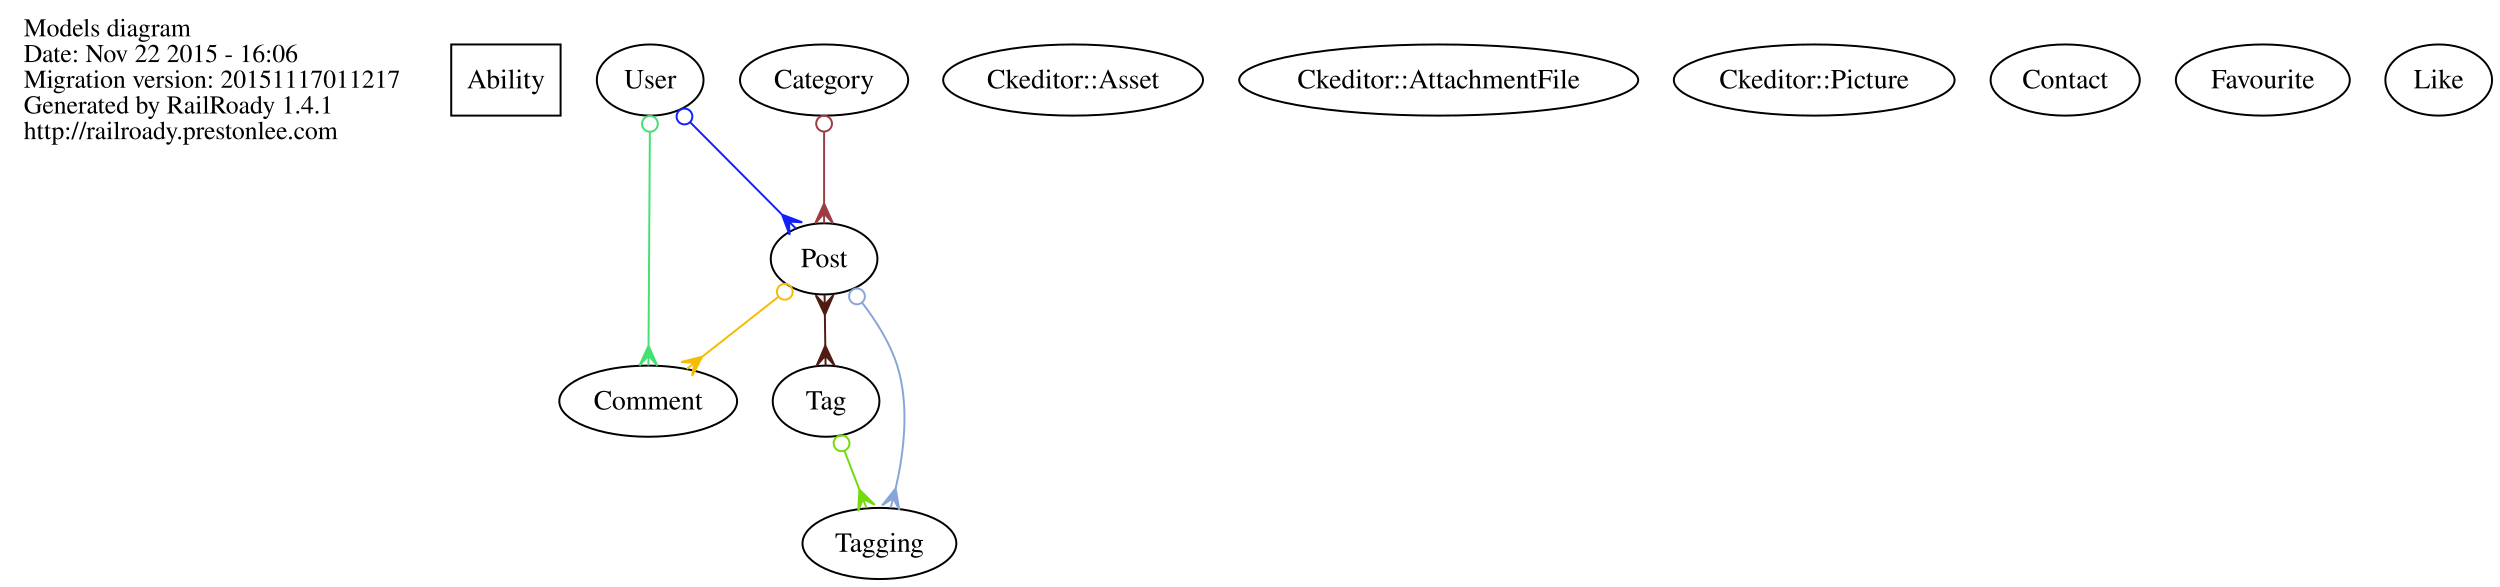
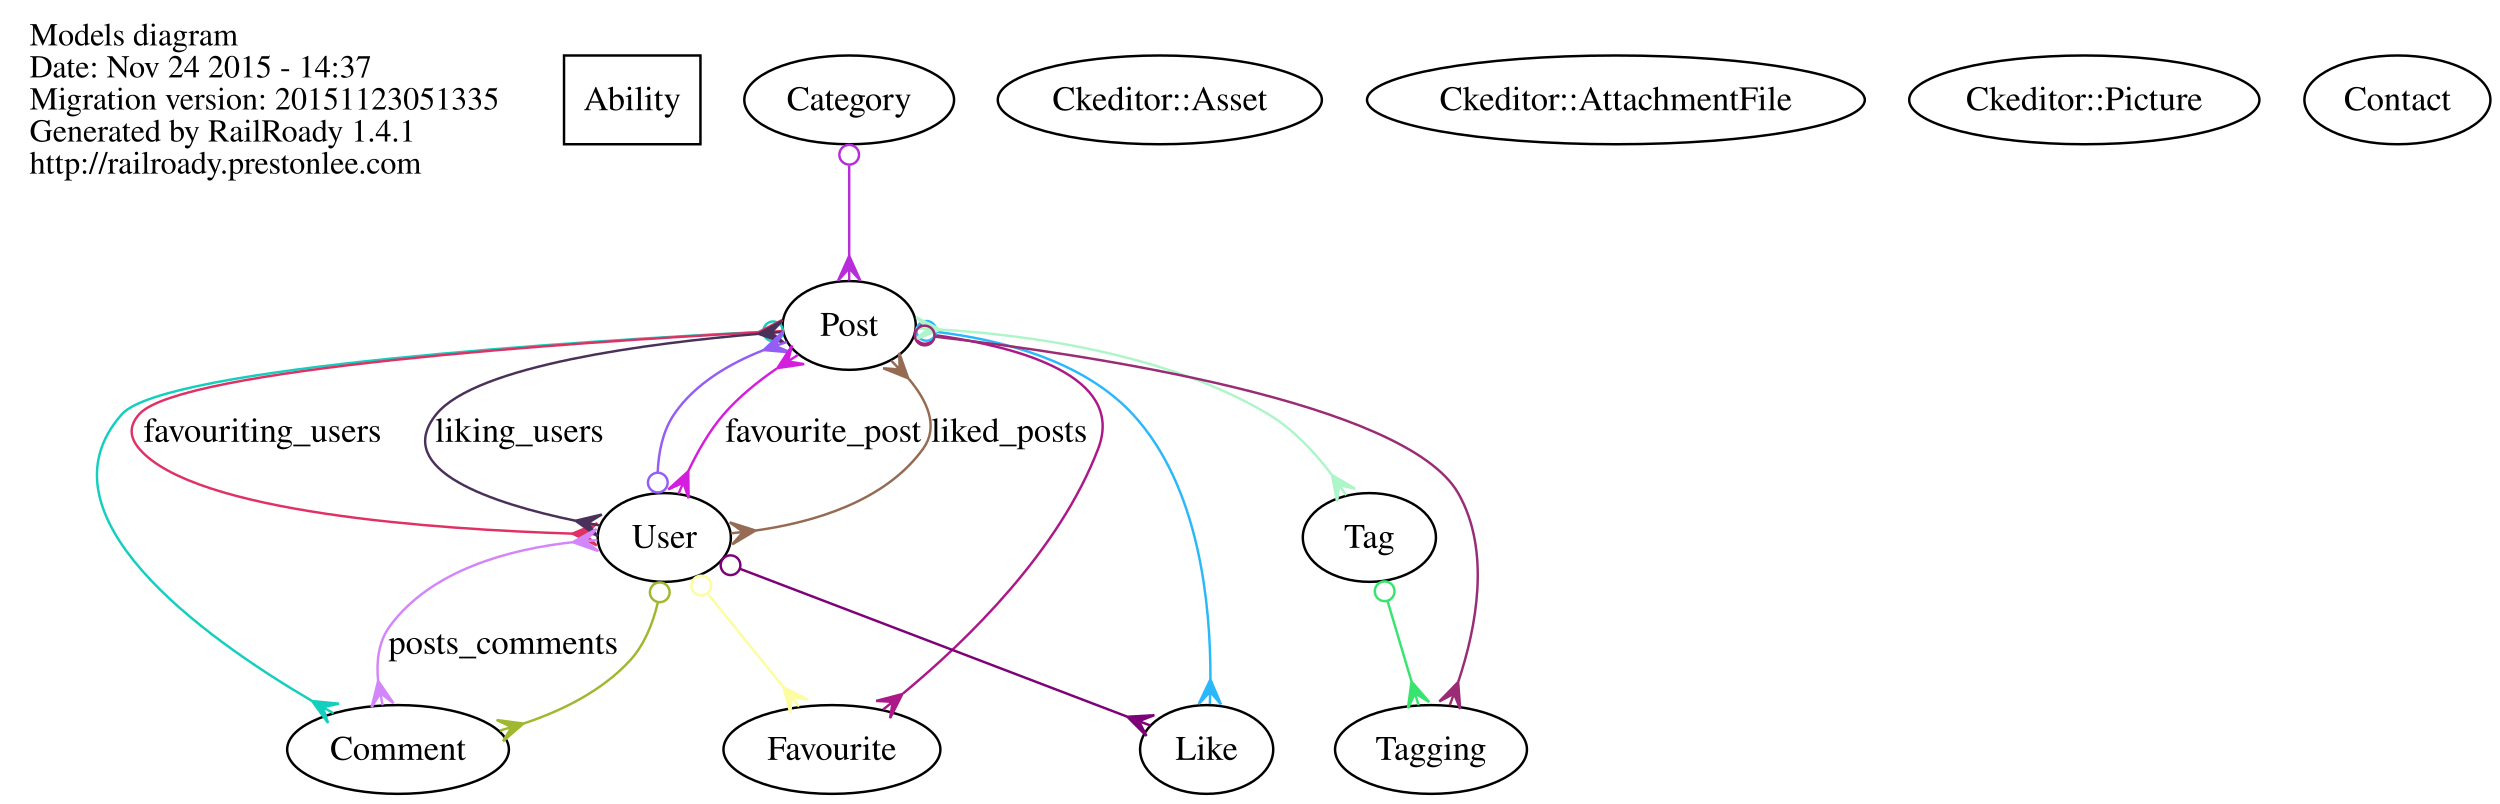
- <svg xmlns="http://www.w3.org/2000/svg" width="1265pt" height="297pt" viewBox="0.00 0.00 1264.97 297.00">
-   <g id="graph0" class="graph" transform="scale(1 1) rotate(0) translate(4 293)">
-     <polygon fill="none" stroke="none" points="-4,4 -4,-293 1260.97,-293 1260.97,4 -4,4" />
+ <svg xmlns="http://www.w3.org/2000/svg" width="1014pt" height="326pt" viewBox="0.00 0.00 1014.06 326.00">
+   <g id="graph0" class="graph" transform="scale(1 1) rotate(0) translate(4 322)">
+     <polygon fill="none" stroke="none" points="-4,4 -4,-322 1010.06,-322 1010.06,4 -4,4" />
    <g id="node1" class="node">
-       <text text-anchor="start" x="8" y="-274.6" font-family="Times,serif" font-size="13.00">Models diagram</text>
-       <text text-anchor="start" x="8" y="-261.6" font-family="Times,serif" font-size="13.00">Date: Nov 22 2015 - 16:06</text>
-       <text text-anchor="start" x="8" y="-248.6" font-family="Times,serif" font-size="13.00">Migration version: 20151117011217</text>
-       <text text-anchor="start" x="8" y="-235.6" font-family="Times,serif" font-size="13.00">Generated by RailRoady 1.4.1</text>
-       <text text-anchor="start" x="8" y="-222.6" font-family="Times,serif" font-size="13.00">http://railroady.prestonlee.com</text>
+       <text text-anchor="start" x="8" y="-303.6" font-family="Times,serif" font-size="13.00">Models diagram</text>
+       <text text-anchor="start" x="8" y="-290.6" font-family="Times,serif" font-size="13.00">Date: Nov 24 2015 - 14:37</text>
+       <text text-anchor="start" x="8" y="-277.6" font-family="Times,serif" font-size="13.00">Migration version: 20151123051335</text>
+       <text text-anchor="start" x="8" y="-264.6" font-family="Times,serif" font-size="13.00">Generated by RailRoady 1.4.1</text>
+       <text text-anchor="start" x="8" y="-251.6" font-family="Times,serif" font-size="13.00">http://railroady.prestonlee.com</text>
    </g>
    <g id="node2" class="node">
-       <polygon fill="none" stroke="black" points="279.644,-270.5 224.304,-270.5 224.304,-234.5 279.644,-234.5 279.644,-270.5" />
-       <text text-anchor="middle" x="251.974" y="-248.3" font-family="Times,serif" font-size="14.00">Ability</text>
+       <polygon fill="none" stroke="black" points="280.12,-299.5 224.78,-299.5 224.78,-263.5 280.12,-263.5 280.12,-299.5" />
+       <text text-anchor="middle" x="252.45" y="-277.3" font-family="Times,serif" font-size="14.00">Ability</text>
    </g>
    <g id="node3" class="node">
-       <ellipse fill="none" stroke="black" cx="412.974" cy="-252.5" rx="42.546" ry="18" />
-       <text text-anchor="middle" x="412.974" y="-248.3" font-family="Times,serif" font-size="14.00">Category</text>
+       <ellipse fill="none" stroke="black" cx="340.45" cy="-281.5" rx="42.546" ry="18" />
+       <text text-anchor="middle" x="340.45" y="-277.3" font-family="Times,serif" font-size="14.00">Category</text>
    </g>
    <g id="node11" class="node">
-       <ellipse fill="none" stroke="black" cx="412.974" cy="-162" rx="27" ry="18" />
-       <text text-anchor="middle" x="412.974" y="-157.8" font-family="Times,serif" font-size="14.00">Post</text>
+       <ellipse fill="none" stroke="black" cx="340.45" cy="-190" rx="27" ry="18" />
+       <text text-anchor="middle" x="340.45" y="-185.8" font-family="Times,serif" font-size="14.00">Post</text>
    </g>
    <g id="edge1" class="edge">
-       <path fill="none" stroke="#9c3d41" d="M412.974,-226.189C412.974,-214.971 412.974,-201.752 412.974,-190.311" />
-       <ellipse fill="none" stroke="#9c3d41" cx="412.974" cy="-230.436" rx="4" ry="4" />
-       <polygon fill="#9c3d41" stroke="#9c3d41" points="412.974,-190.011 417.474,-180.011 412.974,-185.011 412.974,-180.011 412.974,-180.011 412.974,-180.011 412.974,-185.011 408.474,-180.011 412.974,-190.011 412.974,-190.011" />
+       <path fill="none" stroke="#b82dda" d="M340.45,-254.903C340.45,-243.441 340.45,-229.914 340.45,-218.263" />
+       <ellipse fill="none" stroke="#b82dda" cx="340.45" cy="-259.243" rx="4" ry="4" />
+       <polygon fill="#b82dda" stroke="#b82dda" points="340.45,-218.204 344.95,-208.203 340.45,-213.204 340.45,-208.204 340.45,-208.204 340.45,-208.204 340.45,-213.204 335.95,-208.204 340.45,-218.204 340.45,-218.204" />
    </g>
    <g id="node4" class="node">
-       <ellipse fill="none" stroke="black" cx="538.974" cy="-252.5" rx="65.741" ry="18" />
-       <text text-anchor="middle" x="538.974" y="-248.3" font-family="Times,serif" font-size="14.00">Ckeditor::Asset</text>
+       <ellipse fill="none" stroke="black" cx="466.45" cy="-281.5" rx="65.741" ry="18" />
+       <text text-anchor="middle" x="466.45" y="-277.3" font-family="Times,serif" font-size="14.00">Ckeditor::Asset</text>
    </g>
    <g id="node5" class="node">
-       <ellipse fill="none" stroke="black" cx="723.974" cy="-252.5" rx="100.962" ry="18" />
-       <text text-anchor="middle" x="723.974" y="-248.3" font-family="Times,serif" font-size="14.00">Ckeditor::AttachmentFile</text>
+       <ellipse fill="none" stroke="black" cx="651.45" cy="-281.5" rx="100.962" ry="18" />
+       <text text-anchor="middle" x="651.45" y="-277.3" font-family="Times,serif" font-size="14.00">Ckeditor::AttachmentFile</text>
    </g>
    <g id="node6" class="node">
-       <ellipse fill="none" stroke="black" cx="913.974" cy="-252.5" rx="71.036" ry="18" />
-       <text text-anchor="middle" x="913.974" y="-248.3" font-family="Times,serif" font-size="14.00">Ckeditor::Picture</text>
+       <ellipse fill="none" stroke="black" cx="841.45" cy="-281.5" rx="71.036" ry="18" />
+       <text text-anchor="middle" x="841.45" y="-277.3" font-family="Times,serif" font-size="14.00">Ckeditor::Picture</text>
    </g>
    <g id="node7" class="node">
-       <ellipse fill="none" stroke="black" cx="323.974" cy="-90" rx="44.977" ry="18" />
-       <text text-anchor="middle" x="323.974" y="-85.8" font-family="Times,serif" font-size="14.00">Comment</text>
+       <ellipse fill="none" stroke="black" cx="157.45" cy="-18" rx="44.977" ry="18" />
+       <text text-anchor="middle" x="157.45" y="-13.8" font-family="Times,serif" font-size="14.00">Comment</text>
    </g>
    <g id="node8" class="node">
-       <ellipse fill="none" stroke="black" cx="1040.97" cy="-252.5" rx="37.727" ry="18" />
-       <text text-anchor="middle" x="1040.97" y="-248.3" font-family="Times,serif" font-size="14.00">Contact</text>
+       <ellipse fill="none" stroke="black" cx="968.45" cy="-281.5" rx="37.727" ry="18" />
+       <text text-anchor="middle" x="968.45" y="-277.3" font-family="Times,serif" font-size="14.00">Contact</text>
    </g>
    <g id="node9" class="node">
-       <ellipse fill="none" stroke="black" cx="1140.97" cy="-252.5" rx="43.999" ry="18" />
-       <text text-anchor="middle" x="1140.97" y="-248.3" font-family="Times,serif" font-size="14.00">Favourite</text>
+       <ellipse fill="none" stroke="black" cx="333.45" cy="-18" rx="43.999" ry="18" />
+       <text text-anchor="middle" x="333.45" y="-13.8" font-family="Times,serif" font-size="14.00">Favourite</text>
    </g>
    <g id="node10" class="node">
-       <ellipse fill="none" stroke="black" cx="1229.97" cy="-252.5" rx="27" ry="18" />
-       <text text-anchor="middle" x="1229.97" y="-248.3" font-family="Times,serif" font-size="14.00">Like</text>
+       <ellipse fill="none" stroke="black" cx="485.45" cy="-18" rx="27" ry="18" />
+       <text text-anchor="middle" x="485.45" y="-13.8" font-family="Times,serif" font-size="14.00">Like</text>
    </g>
    <g id="edge2" class="edge">
-       <path fill="none" stroke="#f5bc01" d="M389.915,-142.864C378.194,-133.646 363.867,-122.376 351.564,-112.7" />
-       <ellipse fill="none" stroke="#f5bc01" cx="393.089" cy="-145.361" rx="4" ry="4" />
-       <polygon fill="#f5bc01" stroke="#f5bc01" points="351.288,-112.483 346.21,-102.764 347.358,-109.392 343.428,-106.301 343.428,-106.301 343.428,-106.301 347.358,-109.392 340.646,-109.838 351.288,-112.483 351.288,-112.483" />
+       <path fill="none" stroke="#14cebe" d="M305.439,-187.411C231.019,-183.674 62.477,-173.166 45.45,-154 9.498,-113.531 77.471,-64.175 122.38,-37.784" />
+       <ellipse fill="none" stroke="#14cebe" cx="309.615" cy="-187.616" rx="4" ry="4" />
+       <polygon fill="#14cebe" stroke="#14cebe" points="122.62,-37.646 133.533,-36.569 126.956,-35.157 131.292,-32.667 131.292,-32.667 131.292,-32.667 126.956,-35.157 129.052,-28.764 122.62,-37.646 122.62,-37.646" />
+     </g>
+     <g id="edge5" class="edge">
+       <path fill="none" stroke="#ac1888" d="M375.413,-186.026C408.884,-181.389 452.75,-169.63 441.45,-140 425.696,-98.692 388.642,-62.539 362.341,-40.756" />
+       <ellipse fill="none" stroke="#ac1888" cx="371.137" cy="-186.561" rx="4" ry="4" />
+       <polygon fill="#ac1888" stroke="#ac1888" points="362.001,-40.482 357.046,-30.699 358.11,-37.341 354.22,-34.2 354.22,-34.2 354.22,-34.2 358.11,-37.341 351.393,-37.702 362.001,-40.482 362.001,-40.482" />
+     </g>
+     <g id="edge7" class="edge">
+       <path fill="none" stroke="#2ab8fb" d="M375.782,-187.392C401.444,-184.307 435.106,-175.969 455.45,-154 482.473,-124.818 487.085,-76.874 486.975,-46.669" />
+       <ellipse fill="none" stroke="#2ab8fb" cx="371.738" cy="-187.809" rx="4" ry="4" />
+       <polygon fill="#2ab8fb" stroke="#2ab8fb" points="486.969,-46.409 491.252,-36.314 486.861,-41.41 486.753,-36.411 486.753,-36.411 486.753,-36.411 486.861,-41.41 482.254,-36.509 486.969,-46.409 486.969,-46.409" />
    </g>
    <g id="node12" class="node">
-       <ellipse fill="none" stroke="black" cx="413.974" cy="-90" rx="27" ry="18" />
-       <text text-anchor="middle" x="413.974" y="-85.8" font-family="Times,serif" font-size="14.00">Tag</text>
+       <ellipse fill="none" stroke="black" cx="551.45" cy="-104" rx="27" ry="18" />
+       <text text-anchor="middle" x="551.45" y="-99.8" font-family="Times,serif" font-size="14.00">Tag</text>
    </g>
    <g id="edge4" class="edge">
-       <path fill="none" stroke="#4f1b13" d="M413.364,-133.665C413.437,-128.552 413.513,-123.21 413.586,-118.104" />
-       <polygon fill="#4f1b13" stroke="#4f1b13" points="413.364,-133.698 408.721,-143.632 413.292,-138.697 413.221,-143.697 413.221,-143.697 413.221,-143.697 413.292,-138.697 417.72,-143.761 413.364,-133.698 413.364,-133.698" />
-       <polygon fill="#4f1b13" stroke="#4f1b13" points="413.586,-118.103 418.229,-108.169 413.658,-113.104 413.729,-108.104 413.729,-108.104 413.729,-108.104 413.658,-113.104 409.23,-108.04 413.586,-118.103 413.586,-118.103" />
+       <path fill="none" stroke="#aff5ca" d="M377.581,-188.31C413.827,-186.107 469.366,-178.546 510.45,-154 520.552,-147.964 529.323,-138.516 536.131,-129.519" />
+       <polygon fill="#aff5ca" stroke="#aff5ca" points="377.432,-188.317 367.219,-184.322 372.438,-188.567 367.444,-188.817 367.444,-188.817 367.444,-188.817 372.438,-188.567 367.669,-193.311 377.432,-188.317 377.432,-188.317" />
+       <polygon fill="#aff5ca" stroke="#aff5ca" points="536.266,-129.327 545.711,-123.755 539.151,-125.243 542.035,-121.159 542.035,-121.159 542.035,-121.159 539.151,-125.243 538.36,-118.563 536.266,-129.327 536.266,-129.327" />
    </g>
    <g id="node13" class="node">
-       <ellipse fill="none" stroke="black" cx="440.974" cy="-18" rx="38.921" ry="18" />
-       <text text-anchor="middle" x="440.974" y="-13.8" font-family="Times,serif" font-size="14.00">Tagging</text>
+       <ellipse fill="none" stroke="black" cx="576.45" cy="-18" rx="38.921" ry="18" />
+       <text text-anchor="middle" x="576.45" y="-13.8" font-family="Times,serif" font-size="14.00">Tagging</text>
    </g>
    <g id="edge3" class="edge">
-       <path fill="none" stroke="#89a5d8" d="M432.162,-139.888C439.207,-130.765 446.343,-119.543 449.974,-108 456.323,-87.814 453.363,-63.903 449.206,-45.95" />
-       <ellipse fill="none" stroke="#89a5d8" cx="429.618" cy="-143.027" rx="4" ry="4" />
-       <polygon fill="#89a5d8" stroke="#89a5d8" points="449.174,-45.827 451.039,-35.02 447.928,-40.984 446.681,-36.142 446.681,-36.142 446.681,-36.142 447.928,-40.984 442.323,-37.264 449.174,-45.827 449.174,-45.827" />
-     </g>
-     <g id="edge5" class="edge">
-       <path fill="none" stroke="#73db0a" d="M423.316,-64.778C425.721,-58.544 428.32,-51.805 430.766,-45.463" />
-       <ellipse fill="none" stroke="#73db0a" cx="421.812" cy="-68.679" rx="4" ry="4" />
-       <polygon fill="#73db0a" stroke="#73db0a" points="430.835,-45.286 438.632,-37.576 432.634,-40.621 434.433,-35.956 434.433,-35.956 434.433,-35.956 432.634,-40.621 430.235,-34.337 430.835,-45.286 430.835,-45.286" />
+       <path fill="none" stroke="#992c75" d="M375.169,-185.451C438.034,-178.152 566.197,-158.953 587.45,-122 600.84,-98.718 594.863,-67.545 587.559,-45.613" />
+       <ellipse fill="none" stroke="#992c75" cx="371.087" cy="-185.913" rx="4" ry="4" />
+       <polygon fill="#992c75" stroke="#992c75" points="587.466,-45.358 588.291,-34.423 585.763,-40.657 584.06,-35.956 584.06,-35.956 584.06,-35.956 585.763,-40.657 579.829,-37.489 587.466,-45.358 587.466,-45.358" />
    </g>
    <g id="node14" class="node">
-       <ellipse fill="none" stroke="black" cx="324.974" cy="-252.5" rx="27" ry="18" />
-       <text text-anchor="middle" x="324.974" y="-248.3" font-family="Times,serif" font-size="14.00">User</text>
-     </g>
-     <g id="edge7" class="edge">
-       <path fill="none" stroke="#44e073" d="M324.815,-226.079C324.632,-196.675 324.332,-148.455 324.144,-118.284" />
-       <ellipse fill="none" stroke="#44e073" cx="324.842" cy="-230.324" rx="4" ry="4" />
-       <polygon fill="#44e073" stroke="#44e073" points="324.142,-118.053 328.58,-108.025 324.111,-113.053 324.08,-108.053 324.08,-108.053 324.08,-108.053 324.111,-113.053 319.58,-108.081 324.142,-118.053 324.142,-118.053" />
+       <ellipse fill="none" stroke="black" cx="265.45" cy="-104" rx="27" ry="18" />
+       <text text-anchor="middle" x="265.45" y="-99.8" font-family="Times,serif" font-size="14.00">User</text>
    </g>
    <g id="edge6" class="edge">
-       <path fill="none" stroke="#1220fd" d="M345.223,-231.135C359.029,-217.251 377.288,-198.888 391.372,-184.724" />
-       <ellipse fill="none" stroke="#1220fd" cx="342.325" cy="-234.05" rx="4" ry="4" />
-       <polygon fill="#1220fd" stroke="#1220fd" points="391.662,-184.433 401.904,-180.515 395.187,-180.888 398.713,-177.342 398.713,-177.342 398.713,-177.342 395.187,-180.888 395.522,-174.169 391.662,-184.433 391.662,-184.433" />
+       <path fill="none" stroke="#e03165" d="M303.224,-187.184C229.121,-183.187 68.843,-172.483 52.47,-154 48.344,-149.342 48.443,-144.743 52.47,-140 74.571,-113.97 173.151,-107.264 228.112,-105.56" />
+       <polygon fill="#e03165" stroke="#e03165" points="303.518,-187.2 313.268,-192.219 308.511,-187.462 313.504,-187.725 313.504,-187.725 313.504,-187.725 308.511,-187.462 313.741,-183.232 303.518,-187.2 303.518,-187.2" />
+       <polygon fill="#e03165" stroke="#e03165" points="228.167,-105.558 238.285,-109.787 233.165,-105.424 238.164,-105.289 238.164,-105.289 238.164,-105.289 233.165,-105.424 238.042,-100.791 228.167,-105.558 228.167,-105.558" />
+       <text text-anchor="middle" x="102.439" y="-142.8" font-family="Times,serif" font-size="14.00">favouriting_users</text>
+     </g>
+     <g id="edge8" class="edge">
+       <path fill="none" stroke="#4a315a" d="M303.55,-186.583C259.323,-182.828 189.133,-173.844 173.008,-154 154.53,-131.26 196.044,-117.722 229.282,-110.819" />
+       <polygon fill="#4a315a" stroke="#4a315a" points="303.677,-186.593 313.287,-191.874 308.661,-186.991 313.645,-187.388 313.645,-187.388 313.645,-187.388 308.661,-186.991 314.003,-182.903 303.677,-186.593 303.677,-186.593" />
+       <polygon fill="#4a315a" stroke="#4a315a" points="229.438,-110.789 240.111,-113.304 234.347,-109.837 239.255,-108.886 239.255,-108.886 239.255,-108.886 234.347,-109.837 238.399,-104.469 229.438,-110.789 229.438,-110.789" />
+       <text text-anchor="middle" x="206.67" y="-142.8" font-family="Times,serif" font-size="14.00">liking_users</text>
+     </g>
+     <g id="edge9" class="edge">
+       <path fill="none" stroke="#38e46f" d="M558.893,-77.991C561.919,-67.823 565.421,-56.058 568.497,-45.721" />
+       <ellipse fill="none" stroke="#38e46f" cx="557.65" cy="-82.168" rx="4" ry="4" />
+       <polygon fill="#38e46f" stroke="#38e46f" points="568.546,-45.558 575.711,-37.257 569.972,-40.766 571.398,-35.973 571.398,-35.973 571.398,-35.973 569.972,-40.766 567.085,-34.69 568.546,-45.558 568.546,-45.558" />
+     </g>
+     <g id="edge11" class="edge">
+       <path fill="none" stroke="#9fb82f" d="M262.822,-77.572C260.838,-69.216 257.397,-60.431 251.45,-54 240.092,-41.718 224.022,-33.726 208.376,-28.532" />
+       <ellipse fill="none" stroke="#9fb82f" cx="263.614" cy="-81.753" rx="4" ry="4" />
+       <polygon fill="#9fb82f" stroke="#9fb82f" points="208.315,-28.514 200.025,-21.336 203.525,-27.081 198.734,-25.647 198.734,-25.647 198.734,-25.647 203.525,-27.081 197.444,-29.959 208.315,-28.514 208.315,-28.514" />
+     </g>
+     <g id="edge12" class="edge">
+       <path fill="none" stroke="#d386fa" d="M228.265,-102.077C202.907,-99.266 170.976,-90.97 154.119,-68 149.489,-61.691 148.607,-53.607 149.38,-45.833" />
+       <polygon fill="#d386fa" stroke="#d386fa" points="228.353,-102.085 237.925,-107.435 233.334,-102.518 238.315,-102.951 238.315,-102.951 238.315,-102.951 233.334,-102.518 238.705,-98.468 228.353,-102.085 228.353,-102.085" />
+       <polygon fill="#d386fa" stroke="#d386fa" points="149.385,-45.804 155.603,-36.771 150.28,-40.885 151.175,-35.965 151.175,-35.965 151.175,-35.965 150.28,-40.885 146.748,-35.16 149.385,-45.804 149.385,-45.804" />
+       <text text-anchor="middle" x="200.115" y="-56.8" font-family="Times,serif" font-size="14.00">posts_comments</text>
+     </g>
+     <g id="edge13" class="edge">
+       <path fill="none" stroke="#fcfca0" d="M282.98,-81.345C292.393,-69.717 304.026,-55.347 313.75,-43.335" />
+       <ellipse fill="none" stroke="#fcfca0" cx="280.439" cy="-84.484" rx="4" ry="4" />
+       <polygon fill="#fcfca0" stroke="#fcfca0" points="313.835,-43.23 323.624,-38.289 316.981,-39.344 320.127,-35.458 320.127,-35.458 320.127,-35.458 316.981,-39.344 316.629,-32.627 313.835,-43.23 313.835,-43.23" />
+     </g>
+     <g id="edge15" class="edge">
+       <path fill="none" stroke="#7d0177" d="M296.213,-91.254C337.615,-75.446 410.926,-47.454 453.117,-31.345" />
+       <ellipse fill="none" stroke="#7d0177" cx="292.315" cy="-92.743" rx="4" ry="4" />
+       <polygon fill="#7d0177" stroke="#7d0177" points="453.289,-31.279 464.237,-31.916 457.96,-29.496 462.632,-27.712 462.632,-27.712 462.632,-27.712 457.96,-29.496 461.026,-23.508 453.289,-31.279 453.289,-31.279" />
+     </g>
+     <g id="edge10" class="edge">
+       <path fill="none" stroke="#945df6" d="M262.78,-130.433C263.111,-138.553 264.819,-147.19 269.45,-154 277.906,-166.437 292.107,-174.637 305.597,-179.949" />
+       <ellipse fill="none" stroke="#945df6" cx="262.825" cy="-126.257" rx="4" ry="4" />
+       <polygon fill="#945df6" stroke="#945df6" points="305.767,-180.009 313.708,-187.572 310.484,-181.668 315.201,-183.327 315.201,-183.327 315.201,-183.327 310.484,-181.668 316.694,-179.082 305.767,-180.009 305.767,-180.009" />
+     </g>
+     <g id="edge14" class="edge">
+       <path fill="none" stroke="#d41ede" d="M275.225,-130.971C278.965,-138.887 283.761,-147.268 289.581,-154 295.628,-160.994 303.374,-167.249 310.989,-172.468" />
+       <polygon fill="#d41ede" stroke="#d41ede" points="275.175,-130.858 275.315,-119.893 273.182,-126.272 271.188,-121.687 271.188,-121.687 271.188,-121.687 273.182,-126.272 267.061,-123.482 275.175,-130.858 275.175,-130.858" />
+       <polygon fill="#d41ede" stroke="#d41ede" points="311.344,-172.696 317.325,-181.887 315.55,-175.398 319.757,-178.101 319.757,-178.101 319.757,-178.101 315.55,-175.398 322.189,-174.315 311.344,-172.696 311.344,-172.696" />
+       <text text-anchor="middle" x="329.884" y="-142.8" font-family="Times,serif" font-size="14.00">favourite_post</text>
+     </g>
+     <g id="edge16" class="edge">
+       <path fill="none" stroke="#966b53" d="M302.567,-106.831C326.169,-110.152 355.084,-118.681 370.45,-140 376.945,-149.012 372.111,-159.457 364.575,-168.383" />
+       <polygon fill="#966b53" stroke="#966b53" points="302.434,-106.816 293.013,-101.204 297.466,-106.245 292.499,-105.674 292.499,-105.674 292.499,-105.674 297.466,-106.245 291.986,-110.145 302.434,-106.816 302.434,-106.816" />
+       <polygon fill="#966b53" stroke="#966b53" points="364.409,-168.556 354.232,-172.64 360.942,-172.158 357.474,-175.761 357.474,-175.761 357.474,-175.761 360.942,-172.158 360.717,-178.881 364.409,-168.556 364.409,-168.556" />
+       <text text-anchor="middle" x="405.339" y="-142.8" font-family="Times,serif" font-size="14.00">liked_posts</text>
    </g>
  </g>
</svg>
